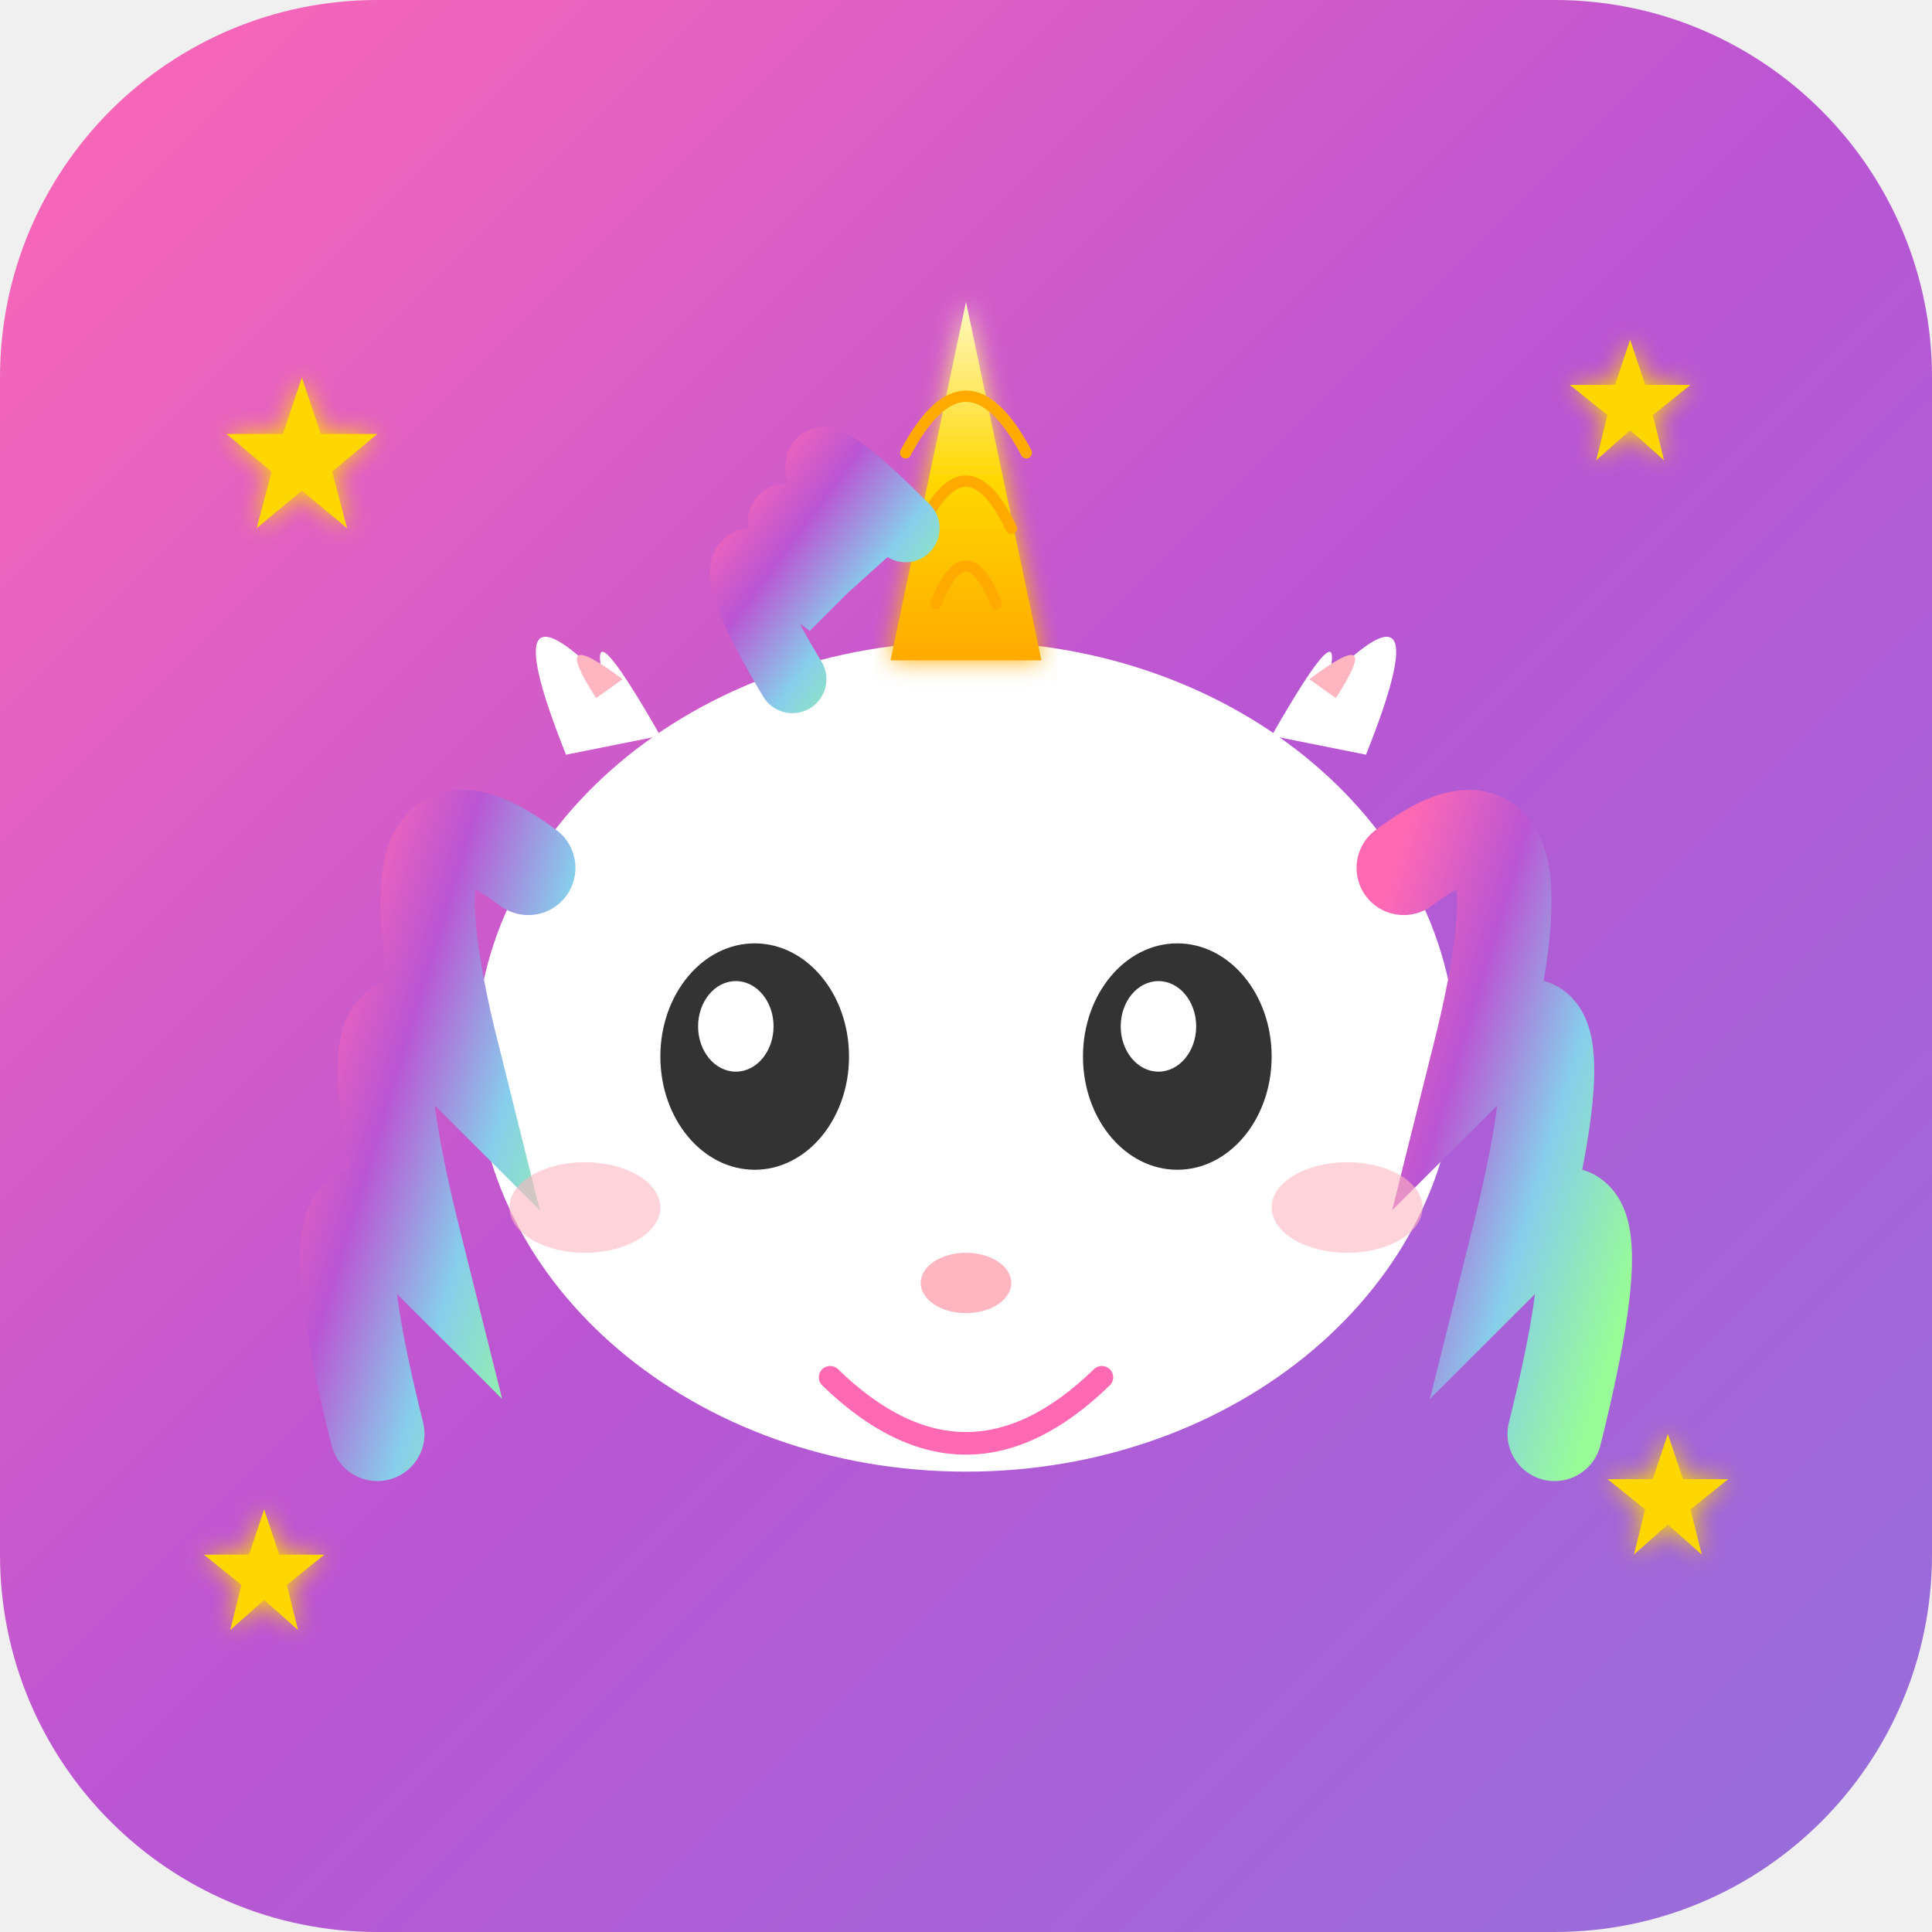
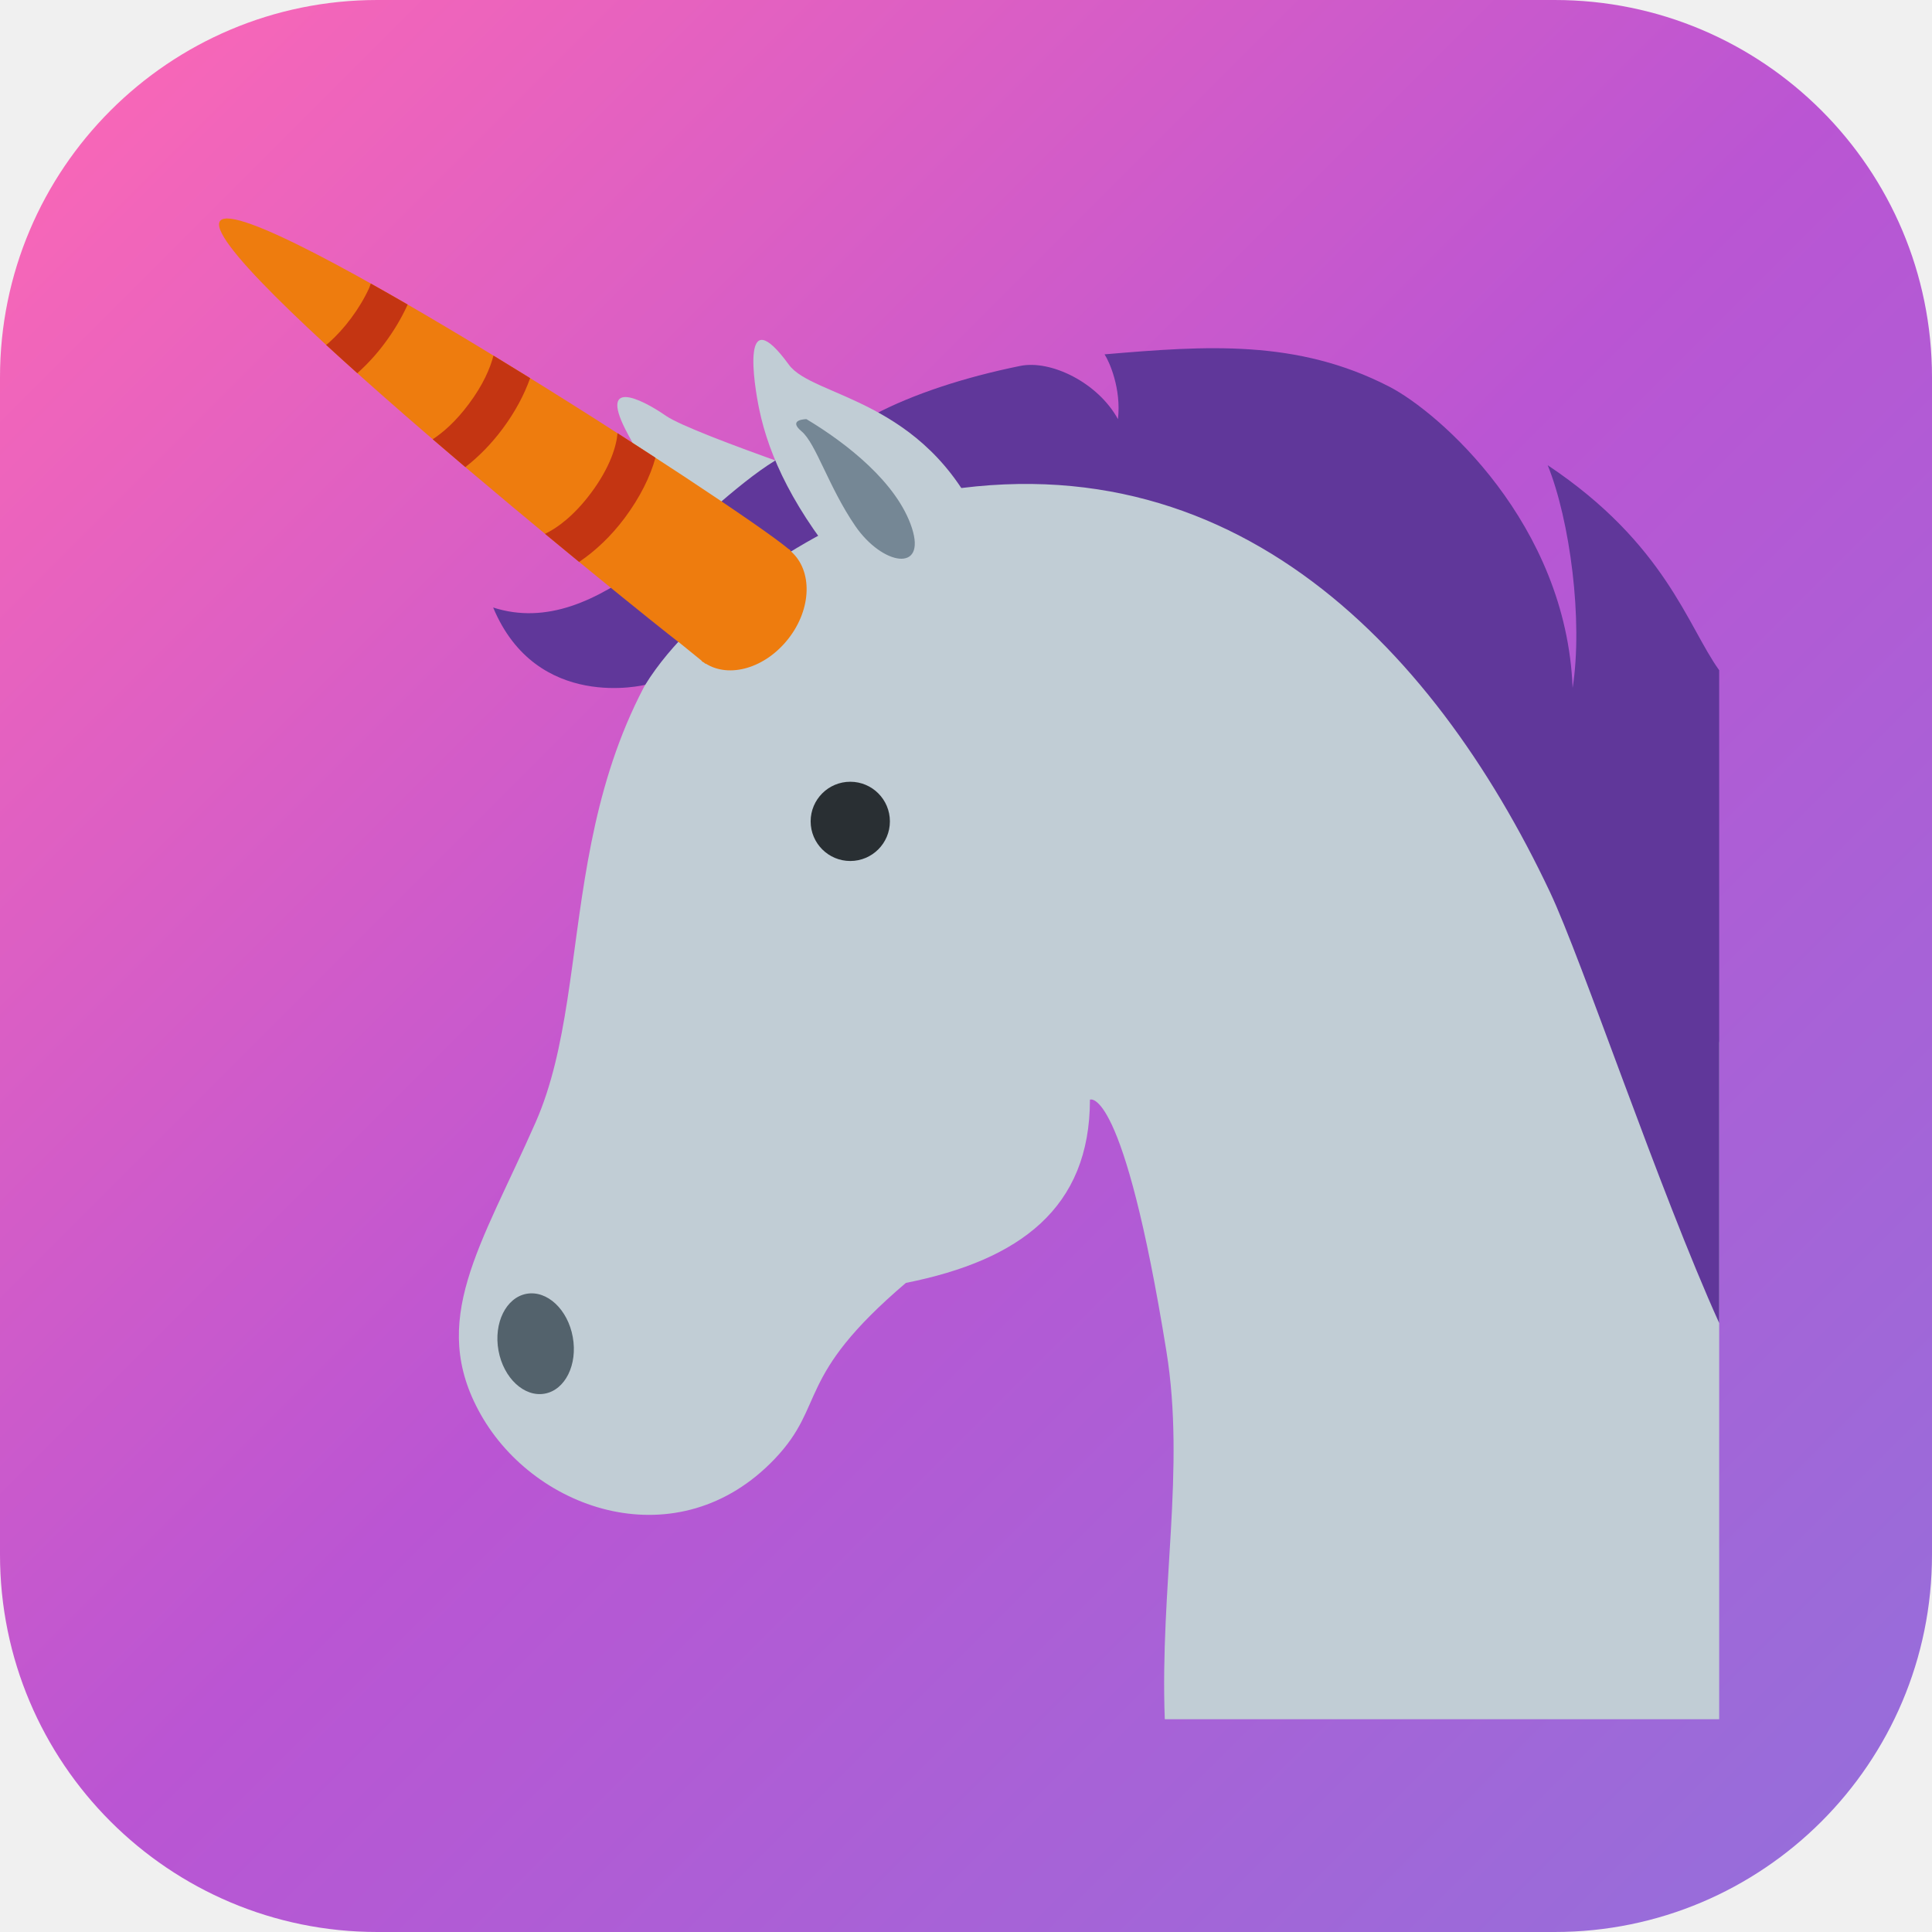
<svg xmlns="http://www.w3.org/2000/svg" viewBox="0 0 512 512">
  <defs>
    <linearGradient id="bg" x1="0%" y1="0%" x2="100%" y2="100%">
      <stop offset="0%" style="stop-color:#ff69b4" />
      <stop offset="50%" style="stop-color:#ba55d3" />
      <stop offset="100%" style="stop-color:#9370db" />
    </linearGradient>
-     <linearGradient id="horn" x1="0%" y1="0%" x2="0%" y2="100%">
-       <stop offset="0%" style="stop-color:#fff9c4" />
-       <stop offset="50%" style="stop-color:#ffd700" />
-       <stop offset="100%" style="stop-color:#ffaa00" />
-     </linearGradient>
-     <linearGradient id="mane" x1="0%" y1="0%" x2="100%" y2="100%">
-       <stop offset="0%" style="stop-color:#ff69b4" />
-       <stop offset="33%" style="stop-color:#ba55d3" />
-       <stop offset="66%" style="stop-color:#87ceeb" />
-       <stop offset="100%" style="stop-color:#98fb98" />
-     </linearGradient>
-     <filter id="glow">
-       <feGaussianBlur stdDeviation="3" result="blur" />
-       <feMerge>
-         <feMergeNode in="blur" />
-         <feMergeNode in="SourceGraphic" />
-       </feMerge>
-     </filter>
  </defs>
  <rect width="512" height="512" rx="100" fill="url(#bg)" />
-   <ellipse cx="256" cy="280" rx="130" ry="110" fill="white" />
-   <path d="M150 200 Q130 150 160 180 Q155 160 175 195" fill="white" />
-   <path d="M158 185 Q145 165 165 180" fill="#ffb6c1" />
-   <path d="M362 200 Q382 150 352 180 Q357 160 337 195" fill="white" />
-   <path d="M354 185 Q367 165 347 180" fill="#ffb6c1" />
-   <path d="M256 80 L236 175 L276 175 Z" fill="url(#horn)" filter="url(#glow)" />
-   <path d="M248 160 Q256 140 264 160 M244 140 Q256 115 268 140 M240 120 Q256 90 272 120" stroke="#ffaa00" stroke-width="3" fill="none" stroke-linecap="round" />
-   <path d="M140 230 Q100 200 120 280 Q90 250 110 330 Q80 300 100 380" stroke="url(#mane)" stroke-width="25" fill="none" stroke-linecap="round" />
-   <path d="M372 230 Q412 200 392 280 Q422 250 402 330 Q432 300 412 380" stroke="url(#mane)" stroke-width="25" fill="none" stroke-linecap="round" />
-   <path d="M210 180 Q180 130 220 160 Q190 120 230 150 Q200 100 240 140" stroke="url(#mane)" stroke-width="18" fill="none" stroke-linecap="round" />
-   <ellipse cx="200" cy="280" rx="25" ry="30" fill="#333" />
-   <ellipse cx="195" cy="272" rx="10" ry="12" fill="white" />
-   <circle cx="192" cy="268" r="4" fill="white" />
-   <ellipse cx="312" cy="280" rx="25" ry="30" fill="#333" />
-   <ellipse cx="307" cy="272" rx="10" ry="12" fill="white" />
-   <circle cx="304" cy="268" r="4" fill="white" />
-   <ellipse cx="155" cy="320" rx="20" ry="12" fill="#ffb6c1" opacity="0.6" />
-   <ellipse cx="357" cy="320" rx="20" ry="12" fill="#ffb6c1" opacity="0.6" />
-   <ellipse cx="256" cy="340" rx="12" ry="8" fill="#ffb6c1" />
-   <path d="M220 365 Q256 400 292 365" stroke="#ff69b4" stroke-width="6" fill="none" stroke-linecap="round" />
-   <g fill="#ffd700" filter="url(#glow)">
-     <polygon points="80,100 85,115 100,115 88,125 92,140 80,130 68,140 72,125 60,115 75,115" />
-     <polygon points="432,90 436,102 448,102 438,110 441,122 432,114 423,122 426,110 416,102 428,102" />
-     <polygon points="70,400 74,412 86,412 76,420 79,432 70,424 61,432 64,420 54,412 66,412" />
-     <polygon points="442,380 446,392 458,392 448,400 451,412 442,404 433,412 436,400 426,392 438,392" />
+   <g transform="translate(56, 56) scale(11.1)">
+     <path fill="#C1CDD5" d="M36 19.854C33.518 9.923 25.006 1.909 16.031 6.832c0 0-4.522-1.496-5.174-1.948-.635-.44-1.635-.904-.912.436.423.782.875 1.672 2.403 3.317C8 12.958 9.279 18.262 7.743 21.75c-1.304 2.962-2.577 4.733-1.31 6.976 1.317 2.33 4.729 3.462 7.018 1.06 1.244-1.307.471-1.937 3.132-4.202 2.723-.543 4.394-1.791 4.394-4.375 0 0 .795-.382 1.826 6.009.456 2.818-.157 5.632-.039 8.783H36V19.854z" />
+     <path fill="#60379A" d="M31.906 6.062c.531 1.312.848 3.71.595 5.318-.15-3.923-3.188-6.581-4.376-7.193-2.202-1.137-4.372-.979-6.799-.772.111.168.403.814.32 1.547-.479-.875-1.604-1.42-2.333-1.271-1.36.277-2.561.677-3.475 1.156-.504.102-1.249.413-2.372 1.101-1.911 1.171-4.175 4.338-6.737 3.511 1.042 2.5 3.631 1.845 3.631 1.845 1.207-1.95 4.067-3.779 6.168-4.452 7.619-1.745 12.614 3.439 15.431 9.398.768 1.625 2.611 7.132 4.041 10.292V10.956c-.749-1.038-1.281-3.018-4.094-4.894z" />
+     <path fill="#C1CDD5" d="M13.789 3.662c.573.788 3.236.794 4.596 3.82 1.359 3.026-1.943 2.63-3.14 1.23-1.334-1.561-1.931-2.863-2.165-3.992-.124-.596-.451-2.649.709-1.058z" />
+     <path fill="#758795" d="M14.209 4.962c.956.573 2.164 1.515 2.517 2.596.351 1.081-.707.891-1.349-.042-.641-.934-.94-1.975-1.285-2.263-.346-.289.117-.291.117-.291z" />
+     <circle fill="#292F33" cx="15.255" cy="14.565" r=".946" />
+     <path fill="#53626C" d="M8.63 26.877c.119.658-.181 1.263-.67 1.351-.49.089-.984-.372-1.104-1.03-.119-.659.182-1.265.671-1.354.49-.088.984.373 1.103 1.033z" />
+     <path fill="#EE7C0E" d="M13.844 8.124l.003-.002-.005-.007-.016-.014c-.008-.007-.011-.019-.019-.025-.009-.007-.021-.011-.031-.018C12.621 7.078.933-.495.219.219-.51.948 10.443 9.742 11.149 10.28l.011.006.541.439c.008.007.01.018.018.024.013.01.028.015.042.024l.047.038-.009-.016c.565.361 1.427.114 1.979-.592.559-.715.577-1.625.066-2.079z" />
+     <path fill="#C43512" d="M4.677 2.25l.009-.025c-.301-.174-.594-.341-.878-.5-.016.038-.022.069-.041.11-.112.243-.256.484-.429.716-.166.224-.349.424-.541.595-.02.018-.036.026-.056.043.238.22.489.446.745.676.234-.21.456-.449.654-.717.214-.287.395-.589.537-.898zm2.275 2.945c.306-.41.521-.822.66-1.212-.292-.181-.584-.36-.876-.538-.076.298-.247.699-.586 1.152-.31.417-.613.681-.864.845.259.223.52.445.779.665.314-.244.619-.552.887-.912zM9.87 7.32c.365-.49.609-.983.734-1.437l-.906-.586c-.023.296-.172.81-.631 1.425-.412.554-.821.847-1.1.978l.814.671c.381-.256.761-.611 1.089-1.051z" />
  </g>
</svg>
